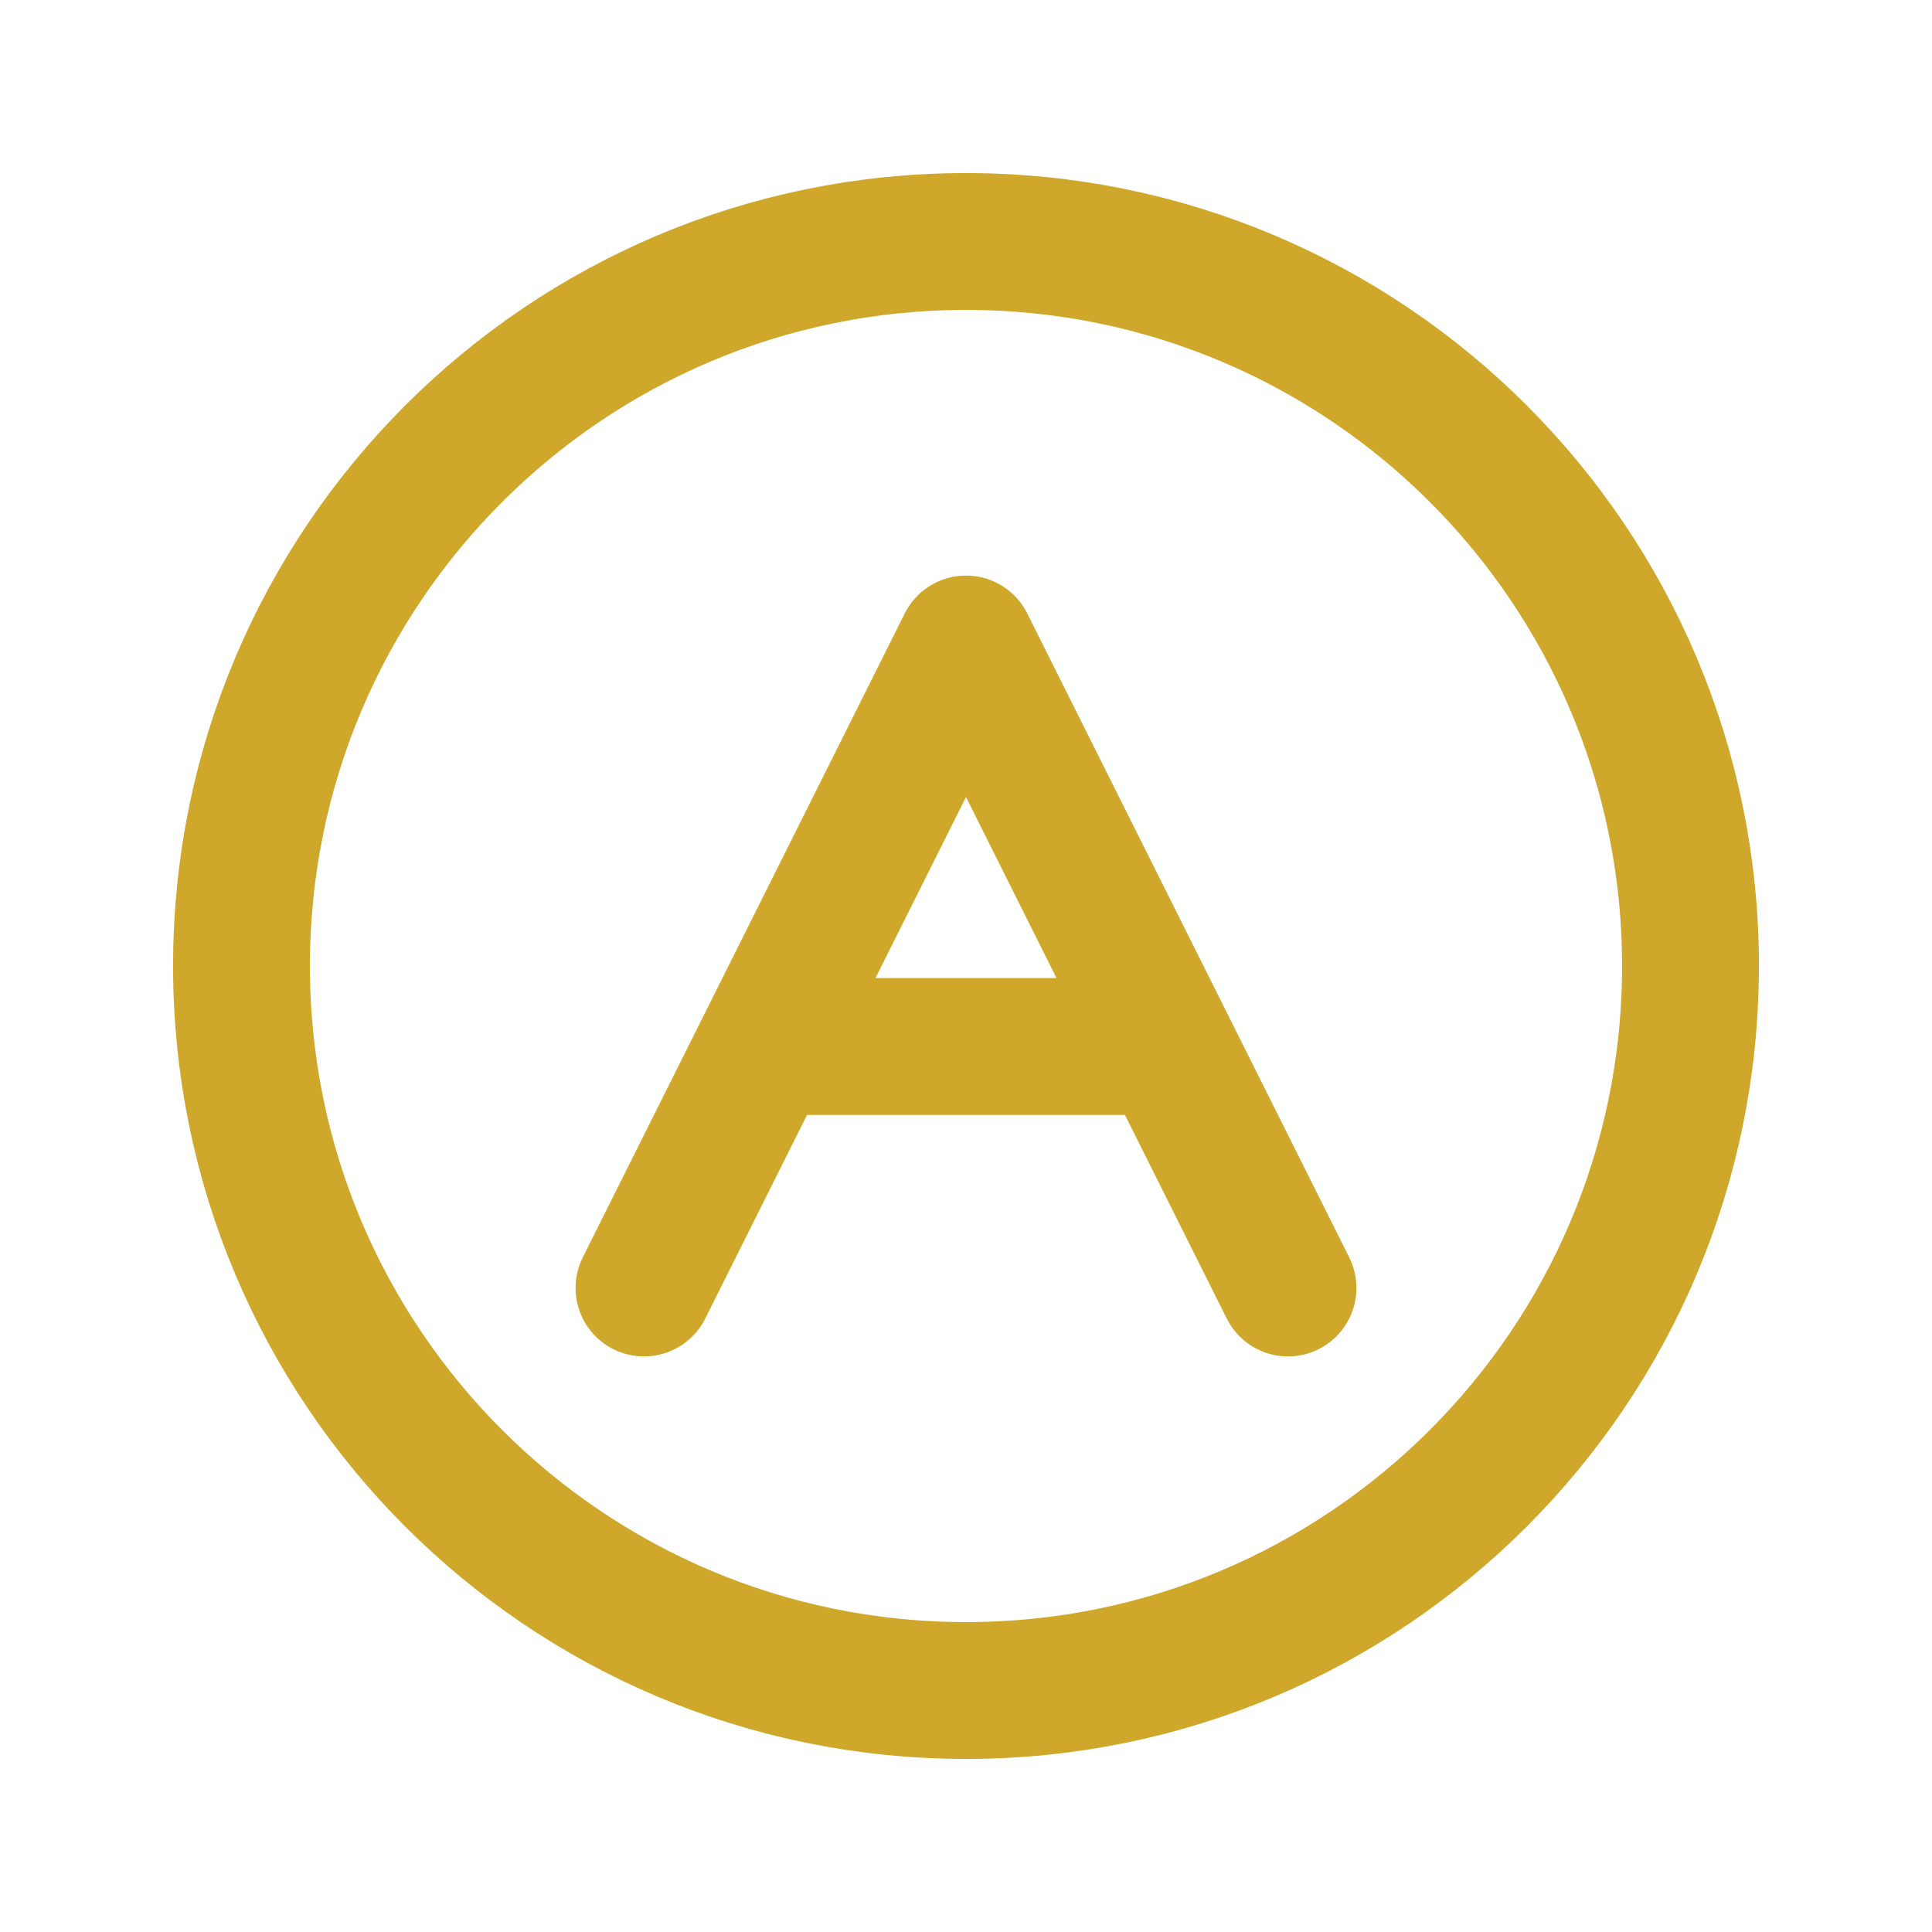
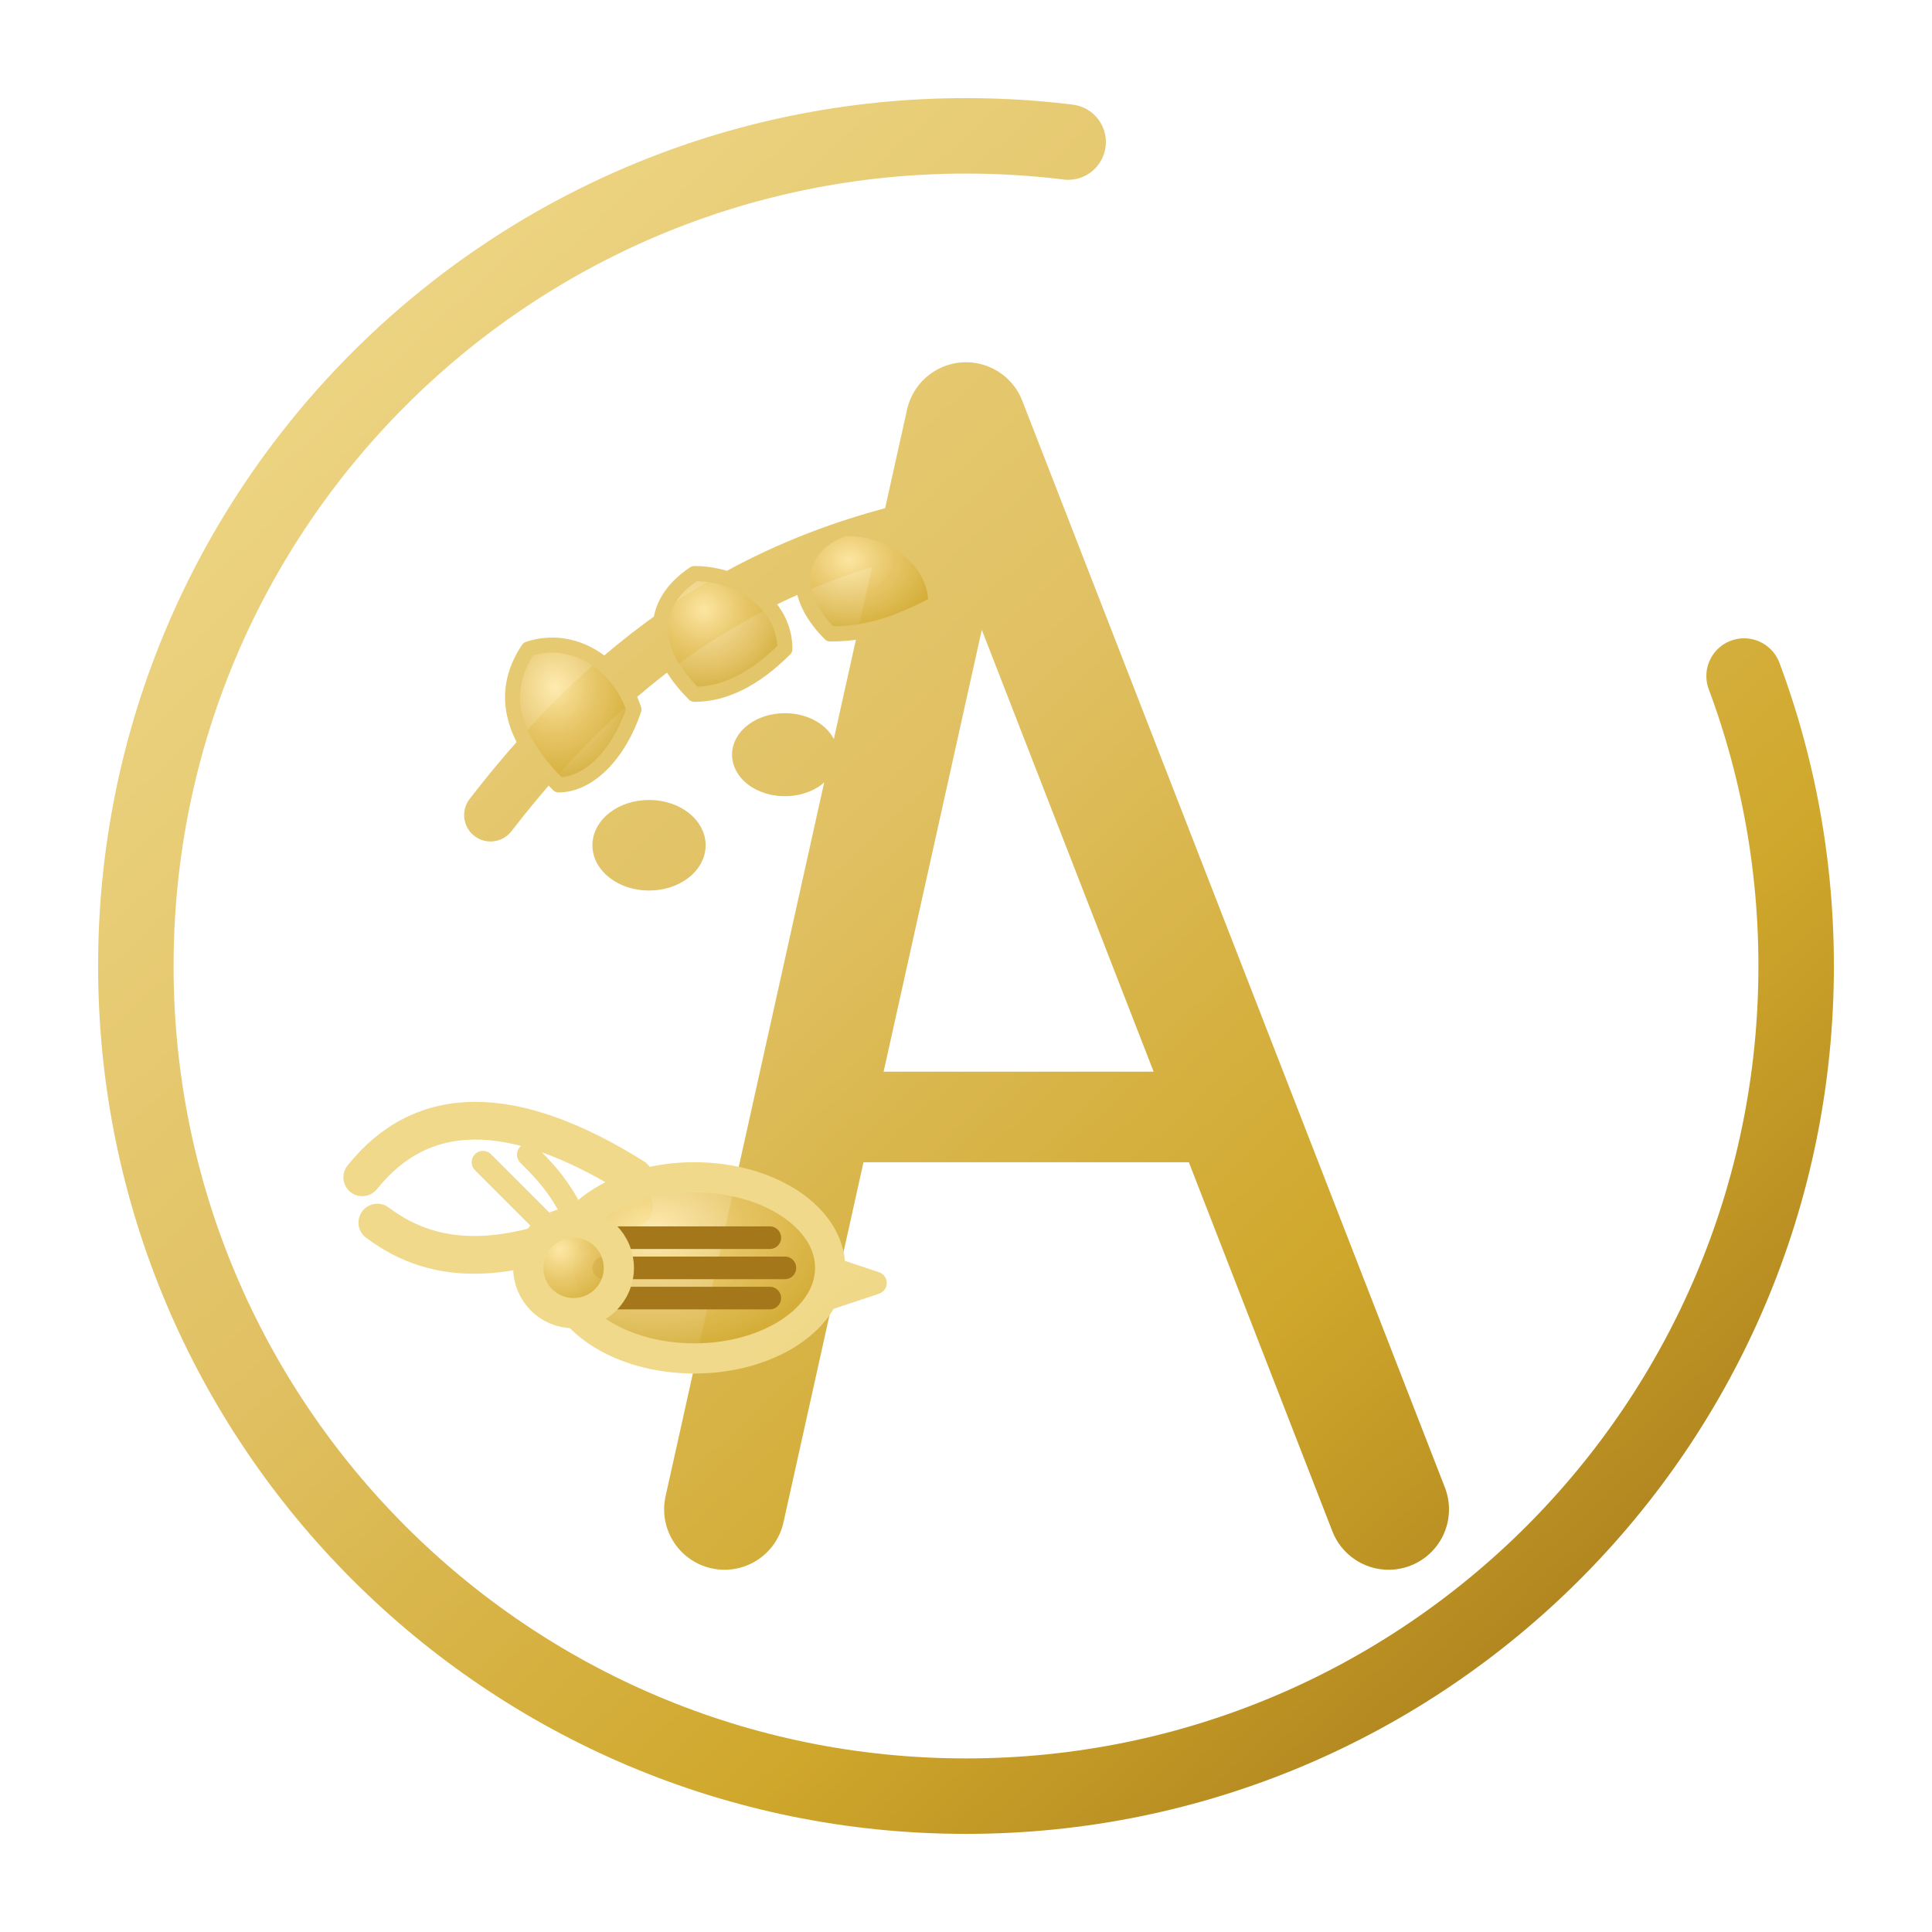
- <svg xmlns="http://www.w3.org/2000/svg" width="48" height="48" viewBox="0 0 24 24" fill="none" stroke="#cfa72b" stroke-width="1.7" stroke-linecap="round" stroke-linejoin="round">
-   <circle cx="12" cy="12" r="9" />
-   <path d="M8 16l4-8 4 8M9.5 13h5" />
+ <svg xmlns="http://www.w3.org/2000/svg" viewBox="0 0 256 256" role="img" aria-label="AETHERA logo">
+   <defs>
+     <linearGradient id="gold" x1="32" y1="24" x2="224" y2="232" gradientUnits="userSpaceOnUse">
+       <stop offset="0" stop-color="#f0d98a" />
+       <stop offset="0.42" stop-color="#e0c062" />
+       <stop offset="0.72" stop-color="#cfa72b" />
+       <stop offset="1" stop-color="#a4771a" />
+     </linearGradient>
+     <radialGradient id="goldSoft" cx="35%" cy="30%" r="75%">
+       <stop offset="0" stop-color="#ffe9a8" stop-opacity=".9" />
+       <stop offset="0.45" stop-color="#e7c565" stop-opacity=".85" />
+       <stop offset="1" stop-color="#cfa72b" stop-opacity=".95" />
+     </radialGradient>
+   </defs>
+   <circle cx="128" cy="128" r="110" fill="none" stroke="url(#gold)" stroke-width="10" stroke-linecap="round" stroke-dasharray="600 120" stroke-dashoffset="68" />
+   <g fill="none" stroke="url(#gold)" stroke-linecap="round" stroke-linejoin="round">
+     <path d="M96 200 L128 56 L184 200" stroke-width="16" />
+     <path d="M112 148 H164" stroke-width="12" />
+   </g>
+   <g stroke="url(#gold)" stroke-linecap="round" stroke-linejoin="round">
+     <path d="M65 108 C 82 86, 102 72, 132 68" fill="none" stroke-width="7" />
+     <path d="M74 104 C68 98, 66 92, 70 86 C76 84, 82 88, 84 94 C82 100, 78 104, 74 104 Z" fill="url(#goldSoft)" stroke-width="2" />
+     <path d="M92 92 C86 86, 86 80, 92 76 C98 76, 104 80, 104 86 C100 90, 96 92, 92 92 Z" fill="url(#goldSoft)" stroke-width="2" />
+     <path d="M110 84 C104 78, 106 72, 112 70 C118 70, 124 74, 124 80 C120 82, 116 84, 110 84 Z" fill="url(#goldSoft)" stroke-width="2" />
+     <ellipse cx="86" cy="112" rx="6.5" ry="5" fill="url(#gold)" stroke-width="2" />
+     <ellipse cx="104" cy="100" rx="6" ry="4.5" fill="url(#gold)" stroke-width="2" />
+   </g>
+   <g transform="translate(66,156)" stroke-linecap="round" stroke-linejoin="round">
+     <path d="M18 0 C 2 -10, -10 -10, -18 0" fill="none" stroke="url(#gold)" stroke-width="5" />
+     <path d="M18 4 C 2 12, -8 12, -16 6" fill="none" stroke="url(#gold)" stroke-width="5" />
+     <ellipse cx="26" cy="12" rx="18" ry="12" fill="url(#goldSoft)" stroke="url(#gold)" stroke-width="4" />
+     <path d="M14 12 H38" stroke="#a4771a" stroke-width="3" />
+     <path d="M16 8 H36" stroke="#a4771a" stroke-width="3" />
+     <path d="M16 16 H36" stroke="#a4771a" stroke-width="3" />
+     <circle cx="10" cy="12" r="6" fill="url(#goldSoft)" stroke="url(#gold)" stroke-width="4" />
+     <path d="M6 6 C 2 2, 0 0, -2 -2" fill="none" stroke="url(#gold)" stroke-width="3" />
+     <path d="M10 5 C 8 1, 6 -1, 4 -3" fill="none" stroke="url(#gold)" stroke-width="3" />
+     <path d="M44 12 l6 2 l-6 2" fill="none" stroke="url(#gold)" stroke-width="3" />
+   </g>
</svg>
